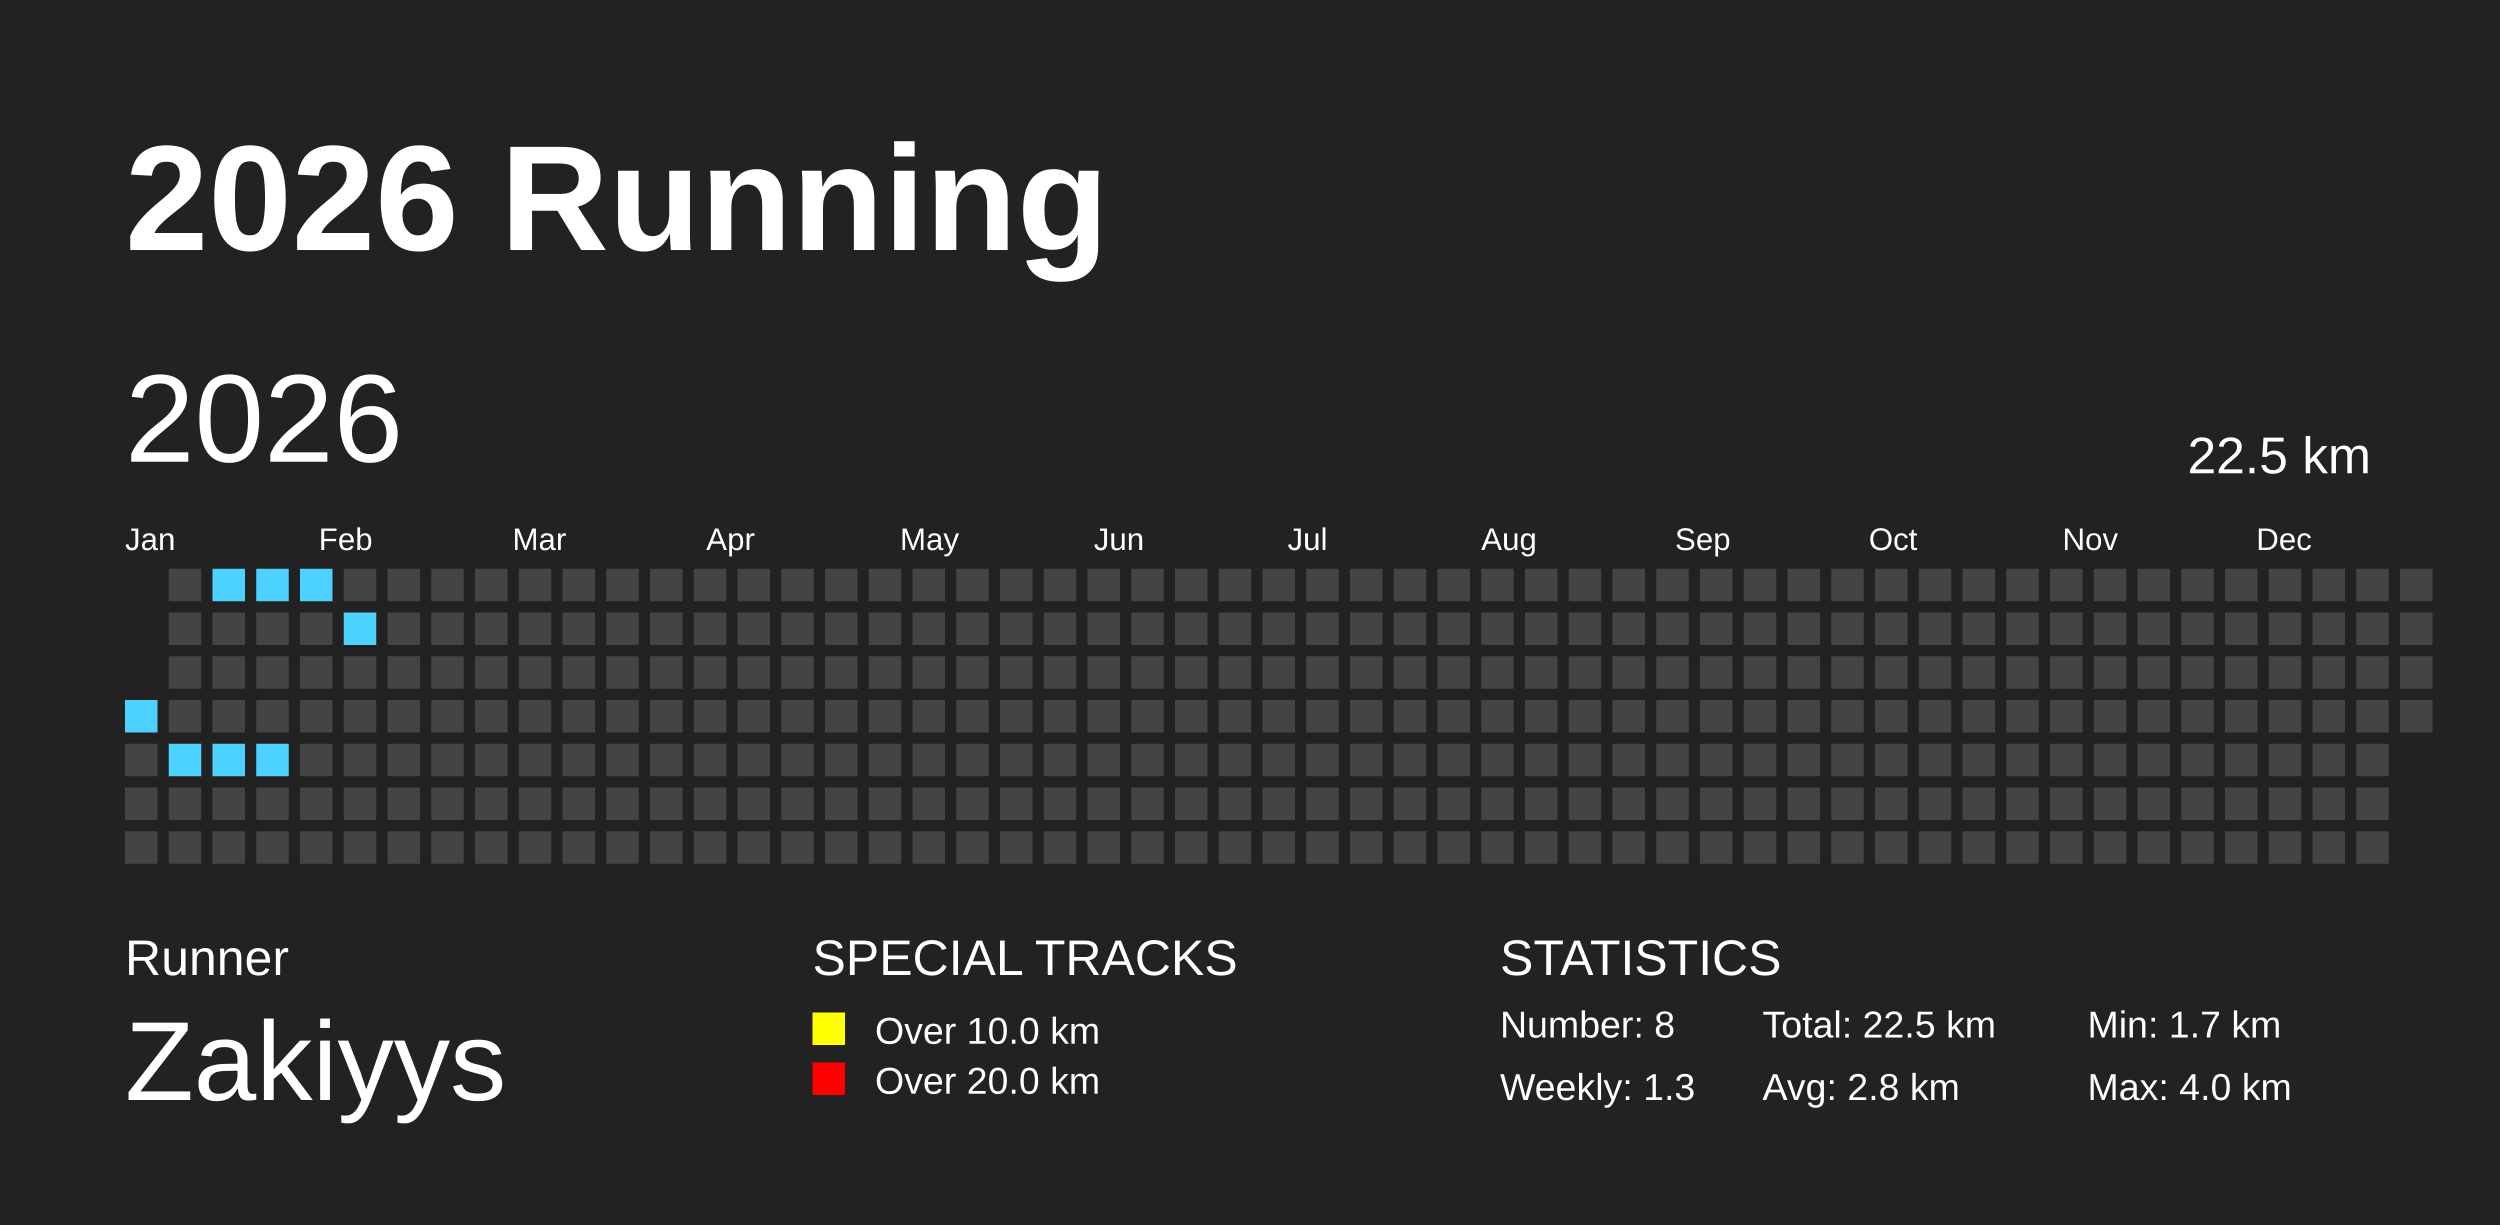
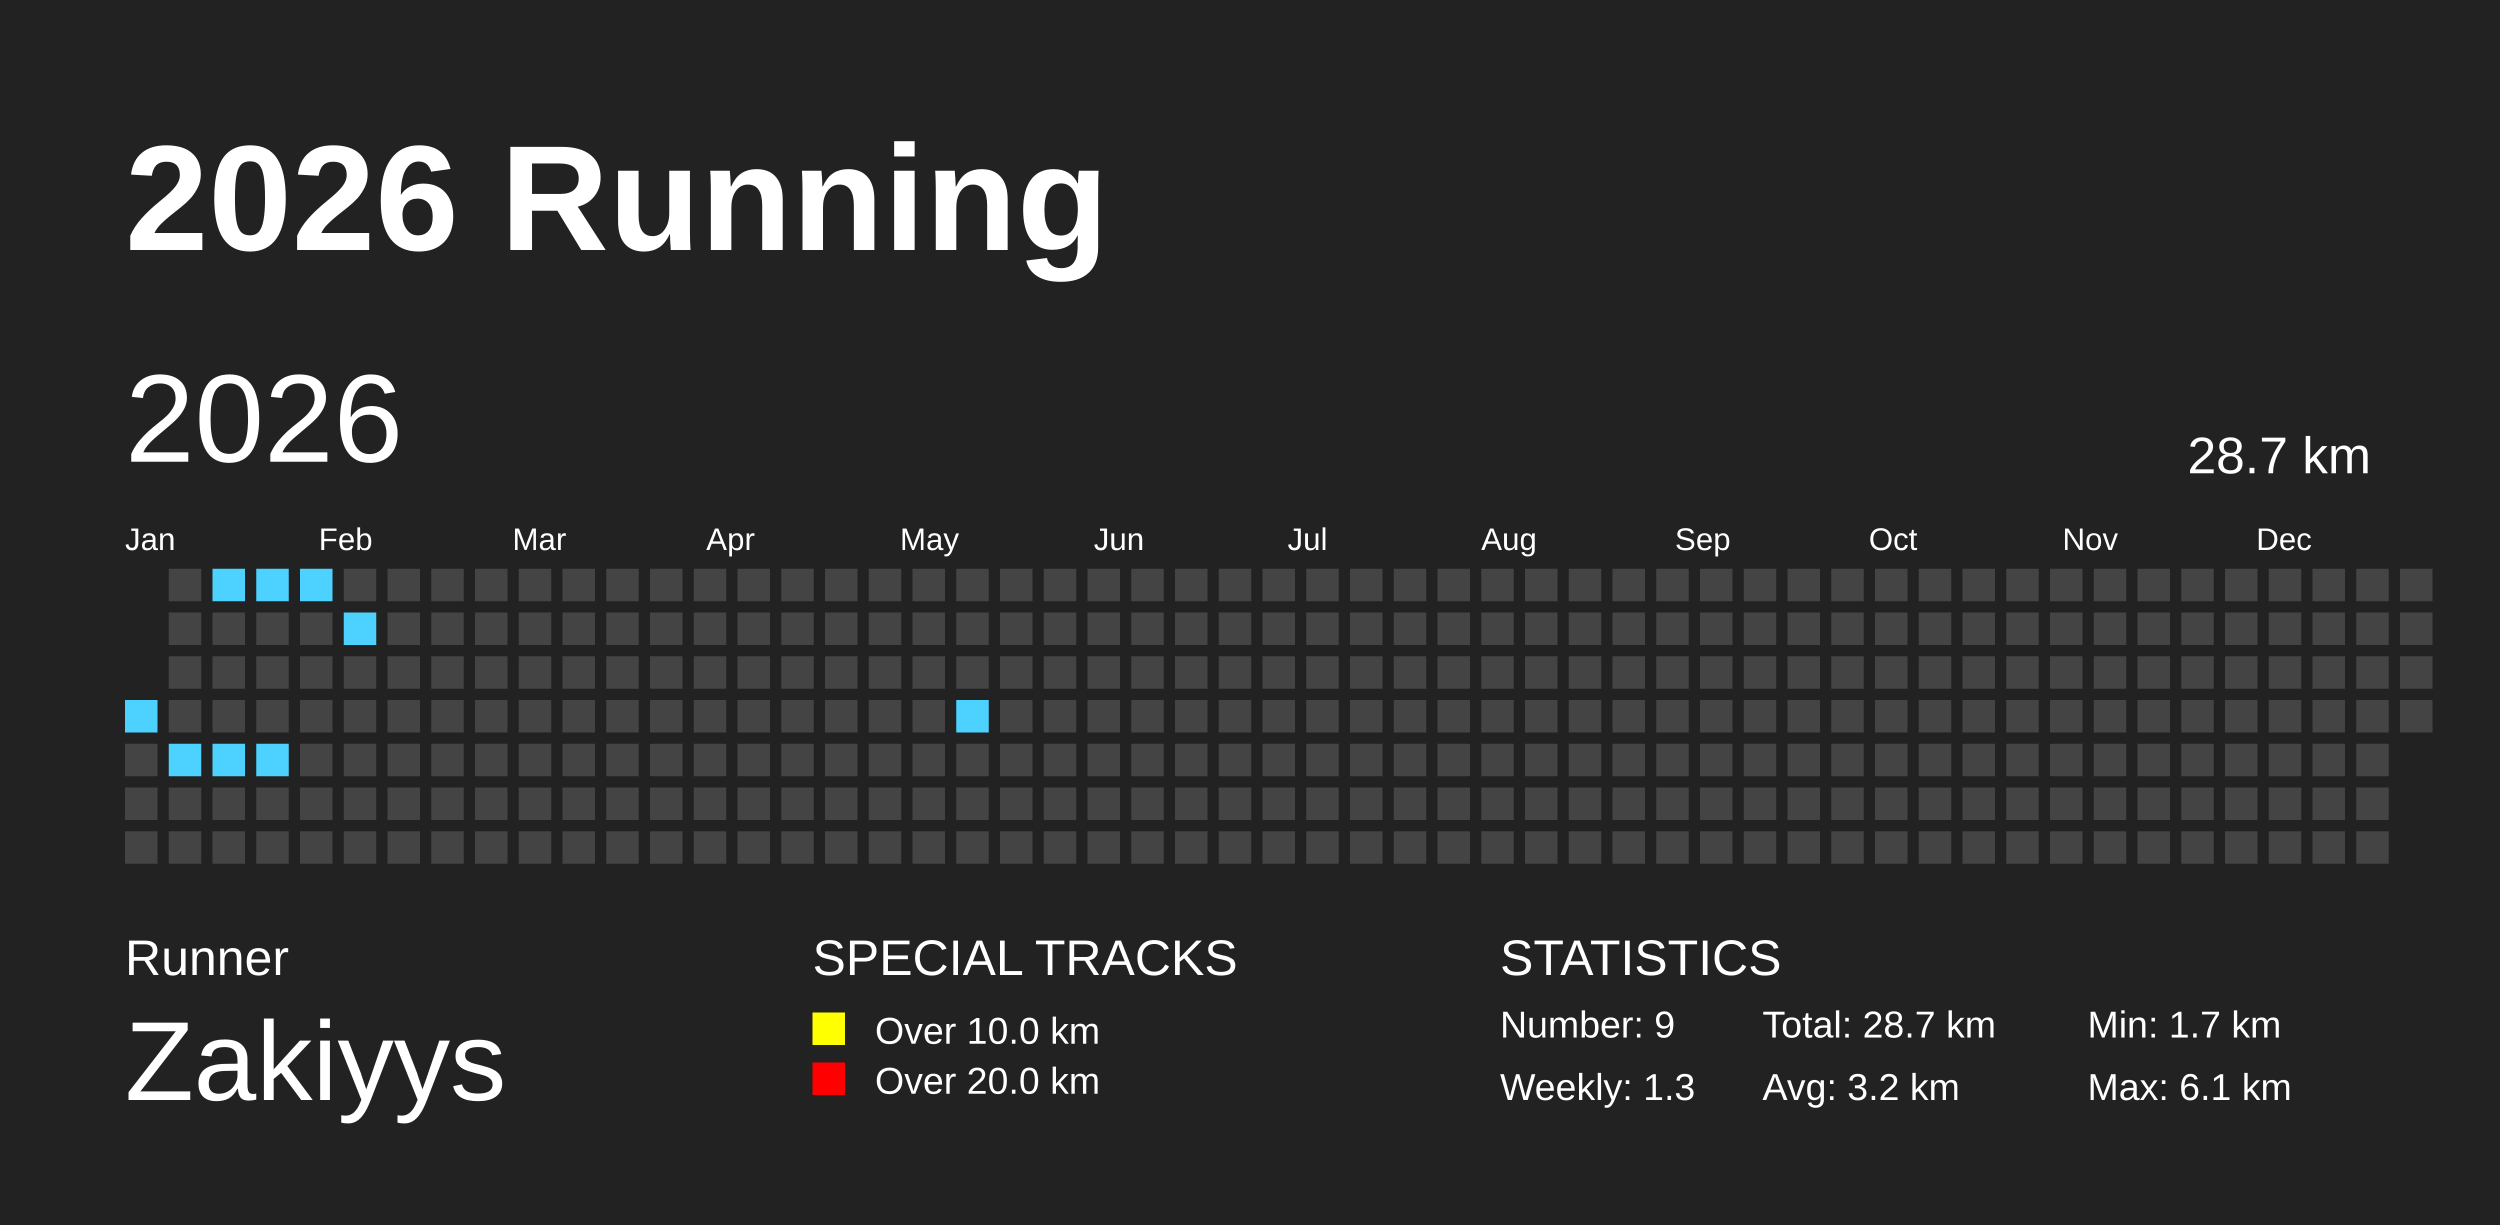
<svg xmlns="http://www.w3.org/2000/svg" baseProfile="full" height="98mm" version="1.1" viewBox="0,0,200,98" width="200mm">
  <defs />
  <rect fill="#222222" height="98" width="200" x="0" y="0" />
  <text fill="#FFFFFF" style="font-size:12px; font-family:Arial; font-weight:bold;" x="10" y="20">2026 Running</text>
  <text fill="#FFFFFF" style="font-size:4px; font-family:Arial" x="10" y="78">Runner</text>
  <text fill="#FFFFFF" style="font-size:9px; font-family:Arial" x="10" y="88">Zakiyys</text>
  <text fill="#FFFFFF" style="font-size:4px; font-family:Arial" x="65" y="78">SPECIAL TRACKS</text>
  <rect fill="yellow" height="2.6" width="2.6" x="65" y="81" />
  <text fill="#FFFFFF" style="font-size:3px; font-family:Arial" x="70" y="83.5">Over 10.0 km</text>
  <rect fill="red" height="2.6" width="2.6" x="65" y="85" />
  <text fill="#FFFFFF" style="font-size:3px; font-family:Arial" x="70" y="87.5">Over 20.0 km</text>
  <text fill="#FFFFFF" style="font-size:4px; font-family:Arial" x="120" y="78">STATISTICS</text>
-   <text fill="#FFFFFF" style="font-size:3px; font-family:Arial" x="120" y="83">Number: 8</text>
+   <text fill="#FFFFFF" style="font-size:3px; font-family:Arial" x="120" y="83">Number: 9</text>
  <text fill="#FFFFFF" style="font-size:3px; font-family:Arial" x="120" y="88">Weekly: 1.3</text>
-   <text fill="#FFFFFF" style="font-size:3px; font-family:Arial" x="141" y="83">Total: 22.5 km</text>
-   <text fill="#FFFFFF" style="font-size:3px; font-family:Arial" x="141" y="88">Avg: 2.8 km</text>
+   <text fill="#FFFFFF" style="font-size:3px; font-family:Arial" x="141" y="83">Total: 28.7 km</text>
+   <text fill="#FFFFFF" style="font-size:3px; font-family:Arial" x="141" y="88">Avg: 3.2 km</text>
  <text fill="#FFFFFF" style="font-size:3px; font-family:Arial" x="167" y="83">Min: 1.7 km</text>
-   <text fill="#FFFFFF" style="font-size:3px; font-family:Arial" x="167" y="88">Max: 4.0 km</text>
+   <text fill="#FFFFFF" style="font-size:3px; font-family:Arial" x="167" y="88">Max: 6.1 km</text>
  <text dominant-baseline="hanging" fill="#FFFFFF" style="font-size:10.0px; font-family:Arial;" x="10" y="30">2026</text>
-   <text dominant-baseline="hanging" fill="#FFFFFF" style="font-size:4.125px; font-family:Arial;" x="175" y="35">22.5 km</text>
+   <text dominant-baseline="hanging" fill="#FFFFFF" style="font-size:4.125px; font-family:Arial;" x="175" y="35">28.7 km</text>
  <text fill="#FFFFFF" style="font-size:2.5px; font-family:Arial" x="10.0" y="44">Jan</text>
  <text fill="#FFFFFF" style="font-size:2.5px; font-family:Arial" x="25.5" y="44">Feb</text>
  <text fill="#FFFFFF" style="font-size:2.5px; font-family:Arial" x="41.0" y="44">Mar</text>
  <text fill="#FFFFFF" style="font-size:2.5px; font-family:Arial" x="56.5" y="44">Apr</text>
  <text fill="#FFFFFF" style="font-size:2.5px; font-family:Arial" x="72.0" y="44">May</text>
  <text fill="#FFFFFF" style="font-size:2.5px; font-family:Arial" x="87.5" y="44">Jun</text>
  <text fill="#FFFFFF" style="font-size:2.5px; font-family:Arial" x="103.0" y="44">Jul</text>
  <text fill="#FFFFFF" style="font-size:2.5px; font-family:Arial" x="118.5" y="44">Aug</text>
  <text fill="#FFFFFF" style="font-size:2.5px; font-family:Arial" x="134.0" y="44">Sep</text>
  <text fill="#FFFFFF" style="font-size:2.5px; font-family:Arial" x="149.5" y="44">Oct</text>
  <text fill="#FFFFFF" style="font-size:2.5px; font-family:Arial" x="165.0" y="44">Nov</text>
  <text fill="#FFFFFF" style="font-size:2.5px; font-family:Arial" x="180.5" y="44">Dec</text>
  <rect fill="#4DD2FF" height="2.6" width="2.6" x="10.0" y="56.0" />
  <rect fill="#444444" height="2.6" width="2.6" x="10.0" y="59.5" />
  <rect fill="#444444" height="2.6" width="2.6" x="10.0" y="63.0" />
  <rect fill="#444444" height="2.6" width="2.6" x="10.0" y="66.5" />
  <rect fill="#444444" height="2.6" width="2.6" x="13.5" y="45.5" />
  <rect fill="#444444" height="2.6" width="2.6" x="13.5" y="49.0" />
  <rect fill="#444444" height="2.6" width="2.6" x="13.5" y="52.5" />
  <rect fill="#444444" height="2.6" width="2.6" x="13.5" y="56.0" />
  <rect fill="#4DD2FF" height="2.6" width="2.6" x="13.5" y="59.5" />
  <rect fill="#444444" height="2.6" width="2.6" x="13.5" y="63.0" />
  <rect fill="#444444" height="2.6" width="2.6" x="13.5" y="66.5" />
  <rect fill="#4DD2FF" height="2.6" width="2.6" x="17.0" y="45.5" />
  <rect fill="#444444" height="2.6" width="2.6" x="17.0" y="49.0" />
  <rect fill="#444444" height="2.6" width="2.6" x="17.0" y="52.5" />
  <rect fill="#444444" height="2.6" width="2.6" x="17.0" y="56.0" />
  <rect fill="#4DD2FF" height="2.6" width="2.6" x="17.0" y="59.5" />
  <rect fill="#444444" height="2.6" width="2.6" x="17.0" y="63.0" />
  <rect fill="#444444" height="2.6" width="2.6" x="17.0" y="66.5" />
  <rect fill="#4DD2FF" height="2.6" width="2.6" x="20.5" y="45.5" />
  <rect fill="#444444" height="2.6" width="2.6" x="20.5" y="49.0" />
  <rect fill="#444444" height="2.6" width="2.6" x="20.5" y="52.5" />
  <rect fill="#444444" height="2.6" width="2.6" x="20.5" y="56.0" />
  <rect fill="#4DD2FF" height="2.6" width="2.6" x="20.5" y="59.5" />
  <rect fill="#444444" height="2.6" width="2.6" x="20.5" y="63.0" />
  <rect fill="#444444" height="2.6" width="2.6" x="20.5" y="66.5" />
  <rect fill="#4DD2FF" height="2.6" width="2.6" x="24.0" y="45.5" />
  <rect fill="#444444" height="2.6" width="2.6" x="24.0" y="49.0" />
  <rect fill="#444444" height="2.6" width="2.6" x="24.0" y="52.5" />
  <rect fill="#444444" height="2.6" width="2.6" x="24.0" y="56.0" />
  <rect fill="#444444" height="2.6" width="2.6" x="24.0" y="59.5" />
  <rect fill="#444444" height="2.6" width="2.6" x="24.0" y="63.0" />
  <rect fill="#444444" height="2.6" width="2.6" x="24.0" y="66.5" />
  <rect fill="#444444" height="2.6" width="2.6" x="27.5" y="45.5" />
  <rect fill="#4DD2FF" height="2.6" width="2.6" x="27.5" y="49.0" />
  <rect fill="#444444" height="2.6" width="2.6" x="27.5" y="52.5" />
  <rect fill="#444444" height="2.6" width="2.6" x="27.5" y="56.0" />
  <rect fill="#444444" height="2.6" width="2.6" x="27.5" y="59.5" />
  <rect fill="#444444" height="2.6" width="2.6" x="27.5" y="63.0" />
  <rect fill="#444444" height="2.6" width="2.6" x="27.5" y="66.5" />
  <rect fill="#444444" height="2.6" width="2.6" x="31.0" y="45.5" />
  <rect fill="#444444" height="2.6" width="2.6" x="31.0" y="49.0" />
  <rect fill="#444444" height="2.6" width="2.6" x="31.0" y="52.5" />
  <rect fill="#444444" height="2.6" width="2.6" x="31.0" y="56.0" />
  <rect fill="#444444" height="2.6" width="2.6" x="31.0" y="59.5" />
  <rect fill="#444444" height="2.6" width="2.6" x="31.0" y="63.0" />
  <rect fill="#444444" height="2.6" width="2.6" x="31.0" y="66.5" />
  <rect fill="#444444" height="2.6" width="2.6" x="34.5" y="45.5" />
  <rect fill="#444444" height="2.6" width="2.6" x="34.5" y="49.0" />
  <rect fill="#444444" height="2.6" width="2.6" x="34.5" y="52.5" />
  <rect fill="#444444" height="2.6" width="2.6" x="34.5" y="56.0" />
  <rect fill="#444444" height="2.6" width="2.6" x="34.5" y="59.5" />
  <rect fill="#444444" height="2.6" width="2.6" x="34.5" y="63.0" />
  <rect fill="#444444" height="2.6" width="2.6" x="34.5" y="66.5" />
  <rect fill="#444444" height="2.6" width="2.6" x="38.0" y="45.5" />
  <rect fill="#444444" height="2.6" width="2.6" x="38.0" y="49.0" />
  <rect fill="#444444" height="2.6" width="2.6" x="38.0" y="52.5" />
  <rect fill="#444444" height="2.6" width="2.6" x="38.0" y="56.0" />
  <rect fill="#444444" height="2.6" width="2.6" x="38.0" y="59.5" />
  <rect fill="#444444" height="2.6" width="2.6" x="38.0" y="63.0" />
  <rect fill="#444444" height="2.6" width="2.6" x="38.0" y="66.5" />
  <rect fill="#444444" height="2.6" width="2.6" x="41.5" y="45.5" />
  <rect fill="#444444" height="2.6" width="2.6" x="41.5" y="49.0" />
  <rect fill="#444444" height="2.6" width="2.6" x="41.5" y="52.5" />
  <rect fill="#444444" height="2.6" width="2.6" x="41.5" y="56.0" />
  <rect fill="#444444" height="2.6" width="2.6" x="41.5" y="59.5" />
  <rect fill="#444444" height="2.6" width="2.6" x="41.5" y="63.0" />
  <rect fill="#444444" height="2.6" width="2.6" x="41.5" y="66.5" />
  <rect fill="#444444" height="2.6" width="2.6" x="45.0" y="45.5" />
  <rect fill="#444444" height="2.6" width="2.6" x="45.0" y="49.0" />
  <rect fill="#444444" height="2.6" width="2.6" x="45.0" y="52.5" />
  <rect fill="#444444" height="2.6" width="2.6" x="45.0" y="56.0" />
  <rect fill="#444444" height="2.6" width="2.6" x="45.0" y="59.5" />
  <rect fill="#444444" height="2.6" width="2.6" x="45.0" y="63.0" />
  <rect fill="#444444" height="2.6" width="2.6" x="45.0" y="66.5" />
  <rect fill="#444444" height="2.6" width="2.6" x="48.5" y="45.5" />
  <rect fill="#444444" height="2.6" width="2.6" x="48.5" y="49.0" />
  <rect fill="#444444" height="2.6" width="2.6" x="48.5" y="52.5" />
  <rect fill="#444444" height="2.6" width="2.6" x="48.5" y="56.0" />
  <rect fill="#444444" height="2.6" width="2.6" x="48.5" y="59.5" />
  <rect fill="#444444" height="2.6" width="2.6" x="48.5" y="63.0" />
  <rect fill="#444444" height="2.6" width="2.6" x="48.5" y="66.5" />
  <rect fill="#444444" height="2.6" width="2.6" x="52.0" y="45.5" />
  <rect fill="#444444" height="2.6" width="2.6" x="52.0" y="49.0" />
  <rect fill="#444444" height="2.6" width="2.6" x="52.0" y="52.5" />
  <rect fill="#444444" height="2.6" width="2.6" x="52.0" y="56.0" />
  <rect fill="#444444" height="2.6" width="2.6" x="52.0" y="59.5" />
  <rect fill="#444444" height="2.6" width="2.6" x="52.0" y="63.0" />
  <rect fill="#444444" height="2.6" width="2.6" x="52.0" y="66.5" />
  <rect fill="#444444" height="2.6" width="2.6" x="55.5" y="45.5" />
  <rect fill="#444444" height="2.6" width="2.6" x="55.5" y="49.0" />
  <rect fill="#444444" height="2.6" width="2.6" x="55.5" y="52.5" />
  <rect fill="#444444" height="2.6" width="2.6" x="55.5" y="56.0" />
  <rect fill="#444444" height="2.6" width="2.6" x="55.5" y="59.5" />
  <rect fill="#444444" height="2.6" width="2.6" x="55.5" y="63.0" />
  <rect fill="#444444" height="2.6" width="2.6" x="55.5" y="66.5" />
  <rect fill="#444444" height="2.6" width="2.6" x="59.0" y="45.5" />
  <rect fill="#444444" height="2.6" width="2.6" x="59.0" y="49.0" />
  <rect fill="#444444" height="2.6" width="2.6" x="59.0" y="52.5" />
  <rect fill="#444444" height="2.6" width="2.6" x="59.0" y="56.0" />
  <rect fill="#444444" height="2.6" width="2.6" x="59.0" y="59.5" />
  <rect fill="#444444" height="2.6" width="2.6" x="59.0" y="63.0" />
  <rect fill="#444444" height="2.6" width="2.6" x="59.0" y="66.5" />
  <rect fill="#444444" height="2.6" width="2.6" x="62.5" y="45.5" />
  <rect fill="#444444" height="2.6" width="2.6" x="62.5" y="49.0" />
  <rect fill="#444444" height="2.6" width="2.6" x="62.5" y="52.5" />
  <rect fill="#444444" height="2.6" width="2.6" x="62.5" y="56.0" />
  <rect fill="#444444" height="2.6" width="2.6" x="62.5" y="59.5" />
  <rect fill="#444444" height="2.6" width="2.6" x="62.5" y="63.0" />
  <rect fill="#444444" height="2.6" width="2.6" x="62.5" y="66.5" />
  <rect fill="#444444" height="2.6" width="2.6" x="66.0" y="45.5" />
  <rect fill="#444444" height="2.6" width="2.6" x="66.0" y="49.0" />
  <rect fill="#444444" height="2.6" width="2.6" x="66.0" y="52.5" />
  <rect fill="#444444" height="2.6" width="2.6" x="66.0" y="56.0" />
  <rect fill="#444444" height="2.6" width="2.6" x="66.0" y="59.5" />
  <rect fill="#444444" height="2.6" width="2.6" x="66.0" y="63.0" />
  <rect fill="#444444" height="2.6" width="2.6" x="66.0" y="66.5" />
  <rect fill="#444444" height="2.6" width="2.6" x="69.5" y="45.5" />
  <rect fill="#444444" height="2.6" width="2.6" x="69.5" y="49.0" />
  <rect fill="#444444" height="2.6" width="2.6" x="69.5" y="52.5" />
  <rect fill="#444444" height="2.6" width="2.6" x="69.5" y="56.0" />
  <rect fill="#444444" height="2.6" width="2.6" x="69.5" y="59.5" />
  <rect fill="#444444" height="2.6" width="2.6" x="69.5" y="63.0" />
  <rect fill="#444444" height="2.6" width="2.6" x="69.5" y="66.5" />
  <rect fill="#444444" height="2.6" width="2.6" x="73.0" y="45.5" />
  <rect fill="#444444" height="2.6" width="2.6" x="73.0" y="49.0" />
  <rect fill="#444444" height="2.6" width="2.6" x="73.0" y="52.5" />
  <rect fill="#444444" height="2.6" width="2.6" x="73.0" y="56.0" />
  <rect fill="#444444" height="2.6" width="2.6" x="73.0" y="59.5" />
  <rect fill="#444444" height="2.6" width="2.6" x="73.0" y="63.0" />
  <rect fill="#444444" height="2.6" width="2.6" x="73.0" y="66.5" />
  <rect fill="#444444" height="2.6" width="2.6" x="76.5" y="45.5" />
  <rect fill="#444444" height="2.6" width="2.6" x="76.5" y="49.0" />
  <rect fill="#444444" height="2.6" width="2.6" x="76.5" y="52.5" />
-   <rect fill="#444444" height="2.6" width="2.6" x="76.5" y="56.0" />
+   <rect fill="#4DD2FF" height="2.6" width="2.6" x="76.5" y="56.0" />
  <rect fill="#444444" height="2.6" width="2.6" x="76.5" y="59.5" />
  <rect fill="#444444" height="2.6" width="2.6" x="76.5" y="63.0" />
  <rect fill="#444444" height="2.6" width="2.6" x="76.5" y="66.5" />
  <rect fill="#444444" height="2.6" width="2.6" x="80.0" y="45.5" />
  <rect fill="#444444" height="2.6" width="2.6" x="80.0" y="49.0" />
  <rect fill="#444444" height="2.6" width="2.6" x="80.0" y="52.5" />
  <rect fill="#444444" height="2.6" width="2.6" x="80.0" y="56.0" />
  <rect fill="#444444" height="2.6" width="2.6" x="80.0" y="59.5" />
  <rect fill="#444444" height="2.6" width="2.6" x="80.0" y="63.0" />
  <rect fill="#444444" height="2.6" width="2.6" x="80.0" y="66.5" />
  <rect fill="#444444" height="2.6" width="2.6" x="83.5" y="45.5" />
  <rect fill="#444444" height="2.6" width="2.6" x="83.5" y="49.0" />
  <rect fill="#444444" height="2.6" width="2.6" x="83.5" y="52.5" />
  <rect fill="#444444" height="2.6" width="2.6" x="83.5" y="56.0" />
  <rect fill="#444444" height="2.6" width="2.6" x="83.5" y="59.5" />
  <rect fill="#444444" height="2.6" width="2.6" x="83.5" y="63.0" />
  <rect fill="#444444" height="2.6" width="2.6" x="83.5" y="66.5" />
  <rect fill="#444444" height="2.6" width="2.6" x="87.0" y="45.5" />
  <rect fill="#444444" height="2.6" width="2.6" x="87.0" y="49.0" />
  <rect fill="#444444" height="2.6" width="2.6" x="87.0" y="52.5" />
  <rect fill="#444444" height="2.6" width="2.6" x="87.0" y="56.0" />
  <rect fill="#444444" height="2.6" width="2.6" x="87.0" y="59.5" />
  <rect fill="#444444" height="2.6" width="2.6" x="87.0" y="63.0" />
  <rect fill="#444444" height="2.6" width="2.6" x="87.0" y="66.5" />
  <rect fill="#444444" height="2.6" width="2.6" x="90.5" y="45.5" />
  <rect fill="#444444" height="2.6" width="2.6" x="90.5" y="49.0" />
  <rect fill="#444444" height="2.6" width="2.6" x="90.5" y="52.5" />
  <rect fill="#444444" height="2.6" width="2.6" x="90.5" y="56.0" />
  <rect fill="#444444" height="2.6" width="2.6" x="90.5" y="59.5" />
  <rect fill="#444444" height="2.6" width="2.6" x="90.5" y="63.0" />
  <rect fill="#444444" height="2.6" width="2.6" x="90.5" y="66.5" />
  <rect fill="#444444" height="2.6" width="2.6" x="94.0" y="45.5" />
  <rect fill="#444444" height="2.6" width="2.6" x="94.0" y="49.0" />
  <rect fill="#444444" height="2.6" width="2.6" x="94.0" y="52.5" />
  <rect fill="#444444" height="2.6" width="2.6" x="94.0" y="56.0" />
  <rect fill="#444444" height="2.6" width="2.6" x="94.0" y="59.5" />
  <rect fill="#444444" height="2.6" width="2.6" x="94.0" y="63.0" />
  <rect fill="#444444" height="2.6" width="2.6" x="94.0" y="66.5" />
  <rect fill="#444444" height="2.6" width="2.6" x="97.5" y="45.5" />
  <rect fill="#444444" height="2.6" width="2.6" x="97.5" y="49.0" />
  <rect fill="#444444" height="2.6" width="2.6" x="97.5" y="52.5" />
  <rect fill="#444444" height="2.6" width="2.6" x="97.5" y="56.0" />
  <rect fill="#444444" height="2.6" width="2.6" x="97.5" y="59.5" />
  <rect fill="#444444" height="2.6" width="2.6" x="97.5" y="63.0" />
  <rect fill="#444444" height="2.6" width="2.6" x="97.5" y="66.5" />
  <rect fill="#444444" height="2.6" width="2.6" x="101.0" y="45.5" />
  <rect fill="#444444" height="2.6" width="2.6" x="101.0" y="49.0" />
  <rect fill="#444444" height="2.6" width="2.6" x="101.0" y="52.5" />
  <rect fill="#444444" height="2.6" width="2.6" x="101.0" y="56.0" />
  <rect fill="#444444" height="2.6" width="2.6" x="101.0" y="59.5" />
  <rect fill="#444444" height="2.6" width="2.6" x="101.0" y="63.0" />
  <rect fill="#444444" height="2.6" width="2.6" x="101.0" y="66.5" />
  <rect fill="#444444" height="2.6" width="2.6" x="104.5" y="45.5" />
  <rect fill="#444444" height="2.6" width="2.6" x="104.5" y="49.0" />
  <rect fill="#444444" height="2.6" width="2.6" x="104.5" y="52.5" />
  <rect fill="#444444" height="2.6" width="2.6" x="104.5" y="56.0" />
  <rect fill="#444444" height="2.6" width="2.6" x="104.5" y="59.5" />
  <rect fill="#444444" height="2.6" width="2.6" x="104.5" y="63.0" />
  <rect fill="#444444" height="2.6" width="2.6" x="104.5" y="66.5" />
  <rect fill="#444444" height="2.6" width="2.6" x="108.0" y="45.5" />
  <rect fill="#444444" height="2.6" width="2.6" x="108.0" y="49.0" />
  <rect fill="#444444" height="2.6" width="2.6" x="108.0" y="52.5" />
  <rect fill="#444444" height="2.6" width="2.6" x="108.0" y="56.0" />
  <rect fill="#444444" height="2.6" width="2.6" x="108.0" y="59.5" />
  <rect fill="#444444" height="2.6" width="2.6" x="108.0" y="63.0" />
  <rect fill="#444444" height="2.6" width="2.6" x="108.0" y="66.5" />
  <rect fill="#444444" height="2.6" width="2.6" x="111.5" y="45.5" />
  <rect fill="#444444" height="2.6" width="2.6" x="111.5" y="49.0" />
  <rect fill="#444444" height="2.6" width="2.6" x="111.5" y="52.5" />
  <rect fill="#444444" height="2.6" width="2.6" x="111.5" y="56.0" />
  <rect fill="#444444" height="2.6" width="2.6" x="111.5" y="59.5" />
  <rect fill="#444444" height="2.6" width="2.6" x="111.5" y="63.0" />
  <rect fill="#444444" height="2.6" width="2.6" x="111.5" y="66.5" />
  <rect fill="#444444" height="2.6" width="2.6" x="115.0" y="45.5" />
  <rect fill="#444444" height="2.6" width="2.6" x="115.0" y="49.0" />
  <rect fill="#444444" height="2.6" width="2.6" x="115.0" y="52.5" />
  <rect fill="#444444" height="2.6" width="2.6" x="115.0" y="56.0" />
  <rect fill="#444444" height="2.6" width="2.6" x="115.0" y="59.5" />
  <rect fill="#444444" height="2.6" width="2.6" x="115.0" y="63.0" />
  <rect fill="#444444" height="2.6" width="2.6" x="115.0" y="66.5" />
  <rect fill="#444444" height="2.6" width="2.6" x="118.5" y="45.5" />
  <rect fill="#444444" height="2.6" width="2.6" x="118.5" y="49.0" />
  <rect fill="#444444" height="2.6" width="2.6" x="118.5" y="52.5" />
  <rect fill="#444444" height="2.6" width="2.6" x="118.5" y="56.0" />
  <rect fill="#444444" height="2.6" width="2.6" x="118.5" y="59.5" />
  <rect fill="#444444" height="2.6" width="2.6" x="118.5" y="63.0" />
  <rect fill="#444444" height="2.6" width="2.6" x="118.5" y="66.5" />
  <rect fill="#444444" height="2.6" width="2.6" x="122.0" y="45.5" />
  <rect fill="#444444" height="2.6" width="2.6" x="122.0" y="49.0" />
  <rect fill="#444444" height="2.6" width="2.6" x="122.0" y="52.5" />
  <rect fill="#444444" height="2.6" width="2.6" x="122.0" y="56.0" />
  <rect fill="#444444" height="2.6" width="2.6" x="122.0" y="59.5" />
  <rect fill="#444444" height="2.6" width="2.6" x="122.0" y="63.0" />
  <rect fill="#444444" height="2.6" width="2.6" x="122.0" y="66.5" />
  <rect fill="#444444" height="2.6" width="2.6" x="125.5" y="45.5" />
  <rect fill="#444444" height="2.6" width="2.6" x="125.5" y="49.0" />
  <rect fill="#444444" height="2.6" width="2.6" x="125.5" y="52.5" />
  <rect fill="#444444" height="2.6" width="2.6" x="125.5" y="56.0" />
  <rect fill="#444444" height="2.6" width="2.6" x="125.5" y="59.5" />
  <rect fill="#444444" height="2.6" width="2.6" x="125.5" y="63.0" />
  <rect fill="#444444" height="2.6" width="2.6" x="125.5" y="66.5" />
  <rect fill="#444444" height="2.6" width="2.6" x="129.0" y="45.5" />
  <rect fill="#444444" height="2.6" width="2.6" x="129.0" y="49.0" />
  <rect fill="#444444" height="2.6" width="2.6" x="129.0" y="52.5" />
  <rect fill="#444444" height="2.6" width="2.6" x="129.0" y="56.0" />
  <rect fill="#444444" height="2.6" width="2.6" x="129.0" y="59.5" />
  <rect fill="#444444" height="2.6" width="2.6" x="129.0" y="63.0" />
  <rect fill="#444444" height="2.6" width="2.6" x="129.0" y="66.5" />
  <rect fill="#444444" height="2.6" width="2.6" x="132.5" y="45.5" />
  <rect fill="#444444" height="2.6" width="2.6" x="132.5" y="49.0" />
  <rect fill="#444444" height="2.6" width="2.6" x="132.5" y="52.5" />
  <rect fill="#444444" height="2.6" width="2.6" x="132.5" y="56.0" />
  <rect fill="#444444" height="2.6" width="2.6" x="132.5" y="59.5" />
  <rect fill="#444444" height="2.6" width="2.6" x="132.5" y="63.0" />
  <rect fill="#444444" height="2.6" width="2.6" x="132.5" y="66.5" />
  <rect fill="#444444" height="2.6" width="2.6" x="136.0" y="45.5" />
  <rect fill="#444444" height="2.6" width="2.6" x="136.0" y="49.0" />
  <rect fill="#444444" height="2.6" width="2.6" x="136.0" y="52.5" />
  <rect fill="#444444" height="2.6" width="2.6" x="136.0" y="56.0" />
  <rect fill="#444444" height="2.6" width="2.6" x="136.0" y="59.5" />
  <rect fill="#444444" height="2.6" width="2.6" x="136.0" y="63.0" />
  <rect fill="#444444" height="2.6" width="2.6" x="136.0" y="66.5" />
  <rect fill="#444444" height="2.6" width="2.6" x="139.5" y="45.5" />
  <rect fill="#444444" height="2.6" width="2.6" x="139.5" y="49.0" />
  <rect fill="#444444" height="2.6" width="2.6" x="139.5" y="52.5" />
  <rect fill="#444444" height="2.6" width="2.6" x="139.5" y="56.0" />
  <rect fill="#444444" height="2.6" width="2.6" x="139.5" y="59.5" />
  <rect fill="#444444" height="2.6" width="2.6" x="139.5" y="63.0" />
  <rect fill="#444444" height="2.6" width="2.6" x="139.5" y="66.5" />
  <rect fill="#444444" height="2.6" width="2.6" x="143.0" y="45.5" />
  <rect fill="#444444" height="2.6" width="2.6" x="143.0" y="49.0" />
  <rect fill="#444444" height="2.6" width="2.6" x="143.0" y="52.5" />
  <rect fill="#444444" height="2.6" width="2.6" x="143.0" y="56.0" />
  <rect fill="#444444" height="2.6" width="2.6" x="143.0" y="59.5" />
  <rect fill="#444444" height="2.6" width="2.6" x="143.0" y="63.0" />
  <rect fill="#444444" height="2.6" width="2.6" x="143.0" y="66.5" />
  <rect fill="#444444" height="2.6" width="2.6" x="146.5" y="45.5" />
  <rect fill="#444444" height="2.6" width="2.6" x="146.5" y="49.0" />
  <rect fill="#444444" height="2.6" width="2.6" x="146.5" y="52.5" />
  <rect fill="#444444" height="2.6" width="2.6" x="146.5" y="56.0" />
  <rect fill="#444444" height="2.6" width="2.6" x="146.5" y="59.5" />
  <rect fill="#444444" height="2.6" width="2.6" x="146.5" y="63.0" />
  <rect fill="#444444" height="2.6" width="2.6" x="146.5" y="66.5" />
  <rect fill="#444444" height="2.6" width="2.6" x="150.0" y="45.5" />
  <rect fill="#444444" height="2.6" width="2.6" x="150.0" y="49.0" />
  <rect fill="#444444" height="2.6" width="2.6" x="150.0" y="52.5" />
  <rect fill="#444444" height="2.6" width="2.6" x="150.0" y="56.0" />
  <rect fill="#444444" height="2.6" width="2.6" x="150.0" y="59.5" />
  <rect fill="#444444" height="2.6" width="2.6" x="150.0" y="63.0" />
  <rect fill="#444444" height="2.6" width="2.6" x="150.0" y="66.5" />
  <rect fill="#444444" height="2.6" width="2.6" x="153.5" y="45.5" />
  <rect fill="#444444" height="2.6" width="2.6" x="153.5" y="49.0" />
  <rect fill="#444444" height="2.6" width="2.6" x="153.5" y="52.5" />
  <rect fill="#444444" height="2.6" width="2.6" x="153.5" y="56.0" />
  <rect fill="#444444" height="2.6" width="2.6" x="153.5" y="59.5" />
  <rect fill="#444444" height="2.6" width="2.6" x="153.5" y="63.0" />
  <rect fill="#444444" height="2.6" width="2.6" x="153.5" y="66.5" />
  <rect fill="#444444" height="2.6" width="2.6" x="157.0" y="45.5" />
  <rect fill="#444444" height="2.6" width="2.6" x="157.0" y="49.0" />
  <rect fill="#444444" height="2.6" width="2.6" x="157.0" y="52.5" />
  <rect fill="#444444" height="2.6" width="2.6" x="157.0" y="56.0" />
  <rect fill="#444444" height="2.6" width="2.6" x="157.0" y="59.5" />
  <rect fill="#444444" height="2.6" width="2.6" x="157.0" y="63.0" />
  <rect fill="#444444" height="2.6" width="2.6" x="157.0" y="66.5" />
  <rect fill="#444444" height="2.6" width="2.6" x="160.5" y="45.5" />
  <rect fill="#444444" height="2.6" width="2.6" x="160.5" y="49.0" />
  <rect fill="#444444" height="2.6" width="2.6" x="160.5" y="52.5" />
  <rect fill="#444444" height="2.6" width="2.6" x="160.5" y="56.0" />
  <rect fill="#444444" height="2.6" width="2.6" x="160.5" y="59.5" />
  <rect fill="#444444" height="2.6" width="2.6" x="160.5" y="63.0" />
  <rect fill="#444444" height="2.6" width="2.6" x="160.5" y="66.5" />
  <rect fill="#444444" height="2.6" width="2.6" x="164.0" y="45.5" />
  <rect fill="#444444" height="2.6" width="2.6" x="164.0" y="49.0" />
  <rect fill="#444444" height="2.6" width="2.6" x="164.0" y="52.5" />
  <rect fill="#444444" height="2.6" width="2.6" x="164.0" y="56.0" />
  <rect fill="#444444" height="2.6" width="2.6" x="164.0" y="59.5" />
  <rect fill="#444444" height="2.6" width="2.6" x="164.0" y="63.0" />
  <rect fill="#444444" height="2.6" width="2.6" x="164.0" y="66.5" />
  <rect fill="#444444" height="2.6" width="2.6" x="167.5" y="45.5" />
  <rect fill="#444444" height="2.6" width="2.6" x="167.5" y="49.0" />
  <rect fill="#444444" height="2.6" width="2.6" x="167.5" y="52.5" />
  <rect fill="#444444" height="2.6" width="2.6" x="167.5" y="56.0" />
  <rect fill="#444444" height="2.6" width="2.6" x="167.5" y="59.5" />
  <rect fill="#444444" height="2.6" width="2.6" x="167.5" y="63.0" />
  <rect fill="#444444" height="2.6" width="2.6" x="167.5" y="66.5" />
  <rect fill="#444444" height="2.6" width="2.6" x="171.0" y="45.5" />
  <rect fill="#444444" height="2.6" width="2.6" x="171.0" y="49.0" />
  <rect fill="#444444" height="2.6" width="2.6" x="171.0" y="52.5" />
  <rect fill="#444444" height="2.6" width="2.6" x="171.0" y="56.0" />
  <rect fill="#444444" height="2.6" width="2.6" x="171.0" y="59.5" />
  <rect fill="#444444" height="2.6" width="2.6" x="171.0" y="63.0" />
  <rect fill="#444444" height="2.6" width="2.6" x="171.0" y="66.5" />
  <rect fill="#444444" height="2.6" width="2.6" x="174.5" y="45.5" />
  <rect fill="#444444" height="2.6" width="2.6" x="174.5" y="49.0" />
  <rect fill="#444444" height="2.6" width="2.6" x="174.5" y="52.5" />
  <rect fill="#444444" height="2.6" width="2.6" x="174.5" y="56.0" />
  <rect fill="#444444" height="2.6" width="2.6" x="174.5" y="59.5" />
  <rect fill="#444444" height="2.6" width="2.6" x="174.5" y="63.0" />
  <rect fill="#444444" height="2.6" width="2.6" x="174.5" y="66.5" />
  <rect fill="#444444" height="2.6" width="2.6" x="178.0" y="45.5" />
  <rect fill="#444444" height="2.6" width="2.6" x="178.0" y="49.0" />
  <rect fill="#444444" height="2.6" width="2.6" x="178.0" y="52.5" />
  <rect fill="#444444" height="2.6" width="2.6" x="178.0" y="56.0" />
  <rect fill="#444444" height="2.6" width="2.6" x="178.0" y="59.5" />
  <rect fill="#444444" height="2.6" width="2.6" x="178.0" y="63.0" />
  <rect fill="#444444" height="2.6" width="2.6" x="178.0" y="66.5" />
  <rect fill="#444444" height="2.6" width="2.6" x="181.5" y="45.5" />
  <rect fill="#444444" height="2.6" width="2.6" x="181.5" y="49.0" />
  <rect fill="#444444" height="2.6" width="2.6" x="181.5" y="52.5" />
  <rect fill="#444444" height="2.6" width="2.6" x="181.5" y="56.0" />
  <rect fill="#444444" height="2.6" width="2.6" x="181.5" y="59.5" />
  <rect fill="#444444" height="2.6" width="2.6" x="181.5" y="63.0" />
  <rect fill="#444444" height="2.6" width="2.6" x="181.5" y="66.5" />
  <rect fill="#444444" height="2.6" width="2.6" x="185.0" y="45.5" />
  <rect fill="#444444" height="2.6" width="2.6" x="185.0" y="49.0" />
  <rect fill="#444444" height="2.6" width="2.6" x="185.0" y="52.5" />
  <rect fill="#444444" height="2.6" width="2.6" x="185.0" y="56.0" />
  <rect fill="#444444" height="2.6" width="2.6" x="185.0" y="59.5" />
  <rect fill="#444444" height="2.6" width="2.6" x="185.0" y="63.0" />
  <rect fill="#444444" height="2.6" width="2.6" x="185.0" y="66.5" />
  <rect fill="#444444" height="2.6" width="2.6" x="188.5" y="45.5" />
  <rect fill="#444444" height="2.6" width="2.6" x="188.5" y="49.0" />
  <rect fill="#444444" height="2.6" width="2.6" x="188.5" y="52.5" />
  <rect fill="#444444" height="2.6" width="2.6" x="188.5" y="56.0" />
  <rect fill="#444444" height="2.6" width="2.6" x="188.5" y="59.5" />
  <rect fill="#444444" height="2.6" width="2.6" x="188.5" y="63.0" />
  <rect fill="#444444" height="2.6" width="2.6" x="188.5" y="66.5" />
  <rect fill="#444444" height="2.6" width="2.6" x="192.0" y="45.5" />
  <rect fill="#444444" height="2.6" width="2.6" x="192.0" y="49.0" />
  <rect fill="#444444" height="2.6" width="2.6" x="192.0" y="52.5" />
  <rect fill="#444444" height="2.6" width="2.6" x="192.0" y="56.0" />
</svg>
